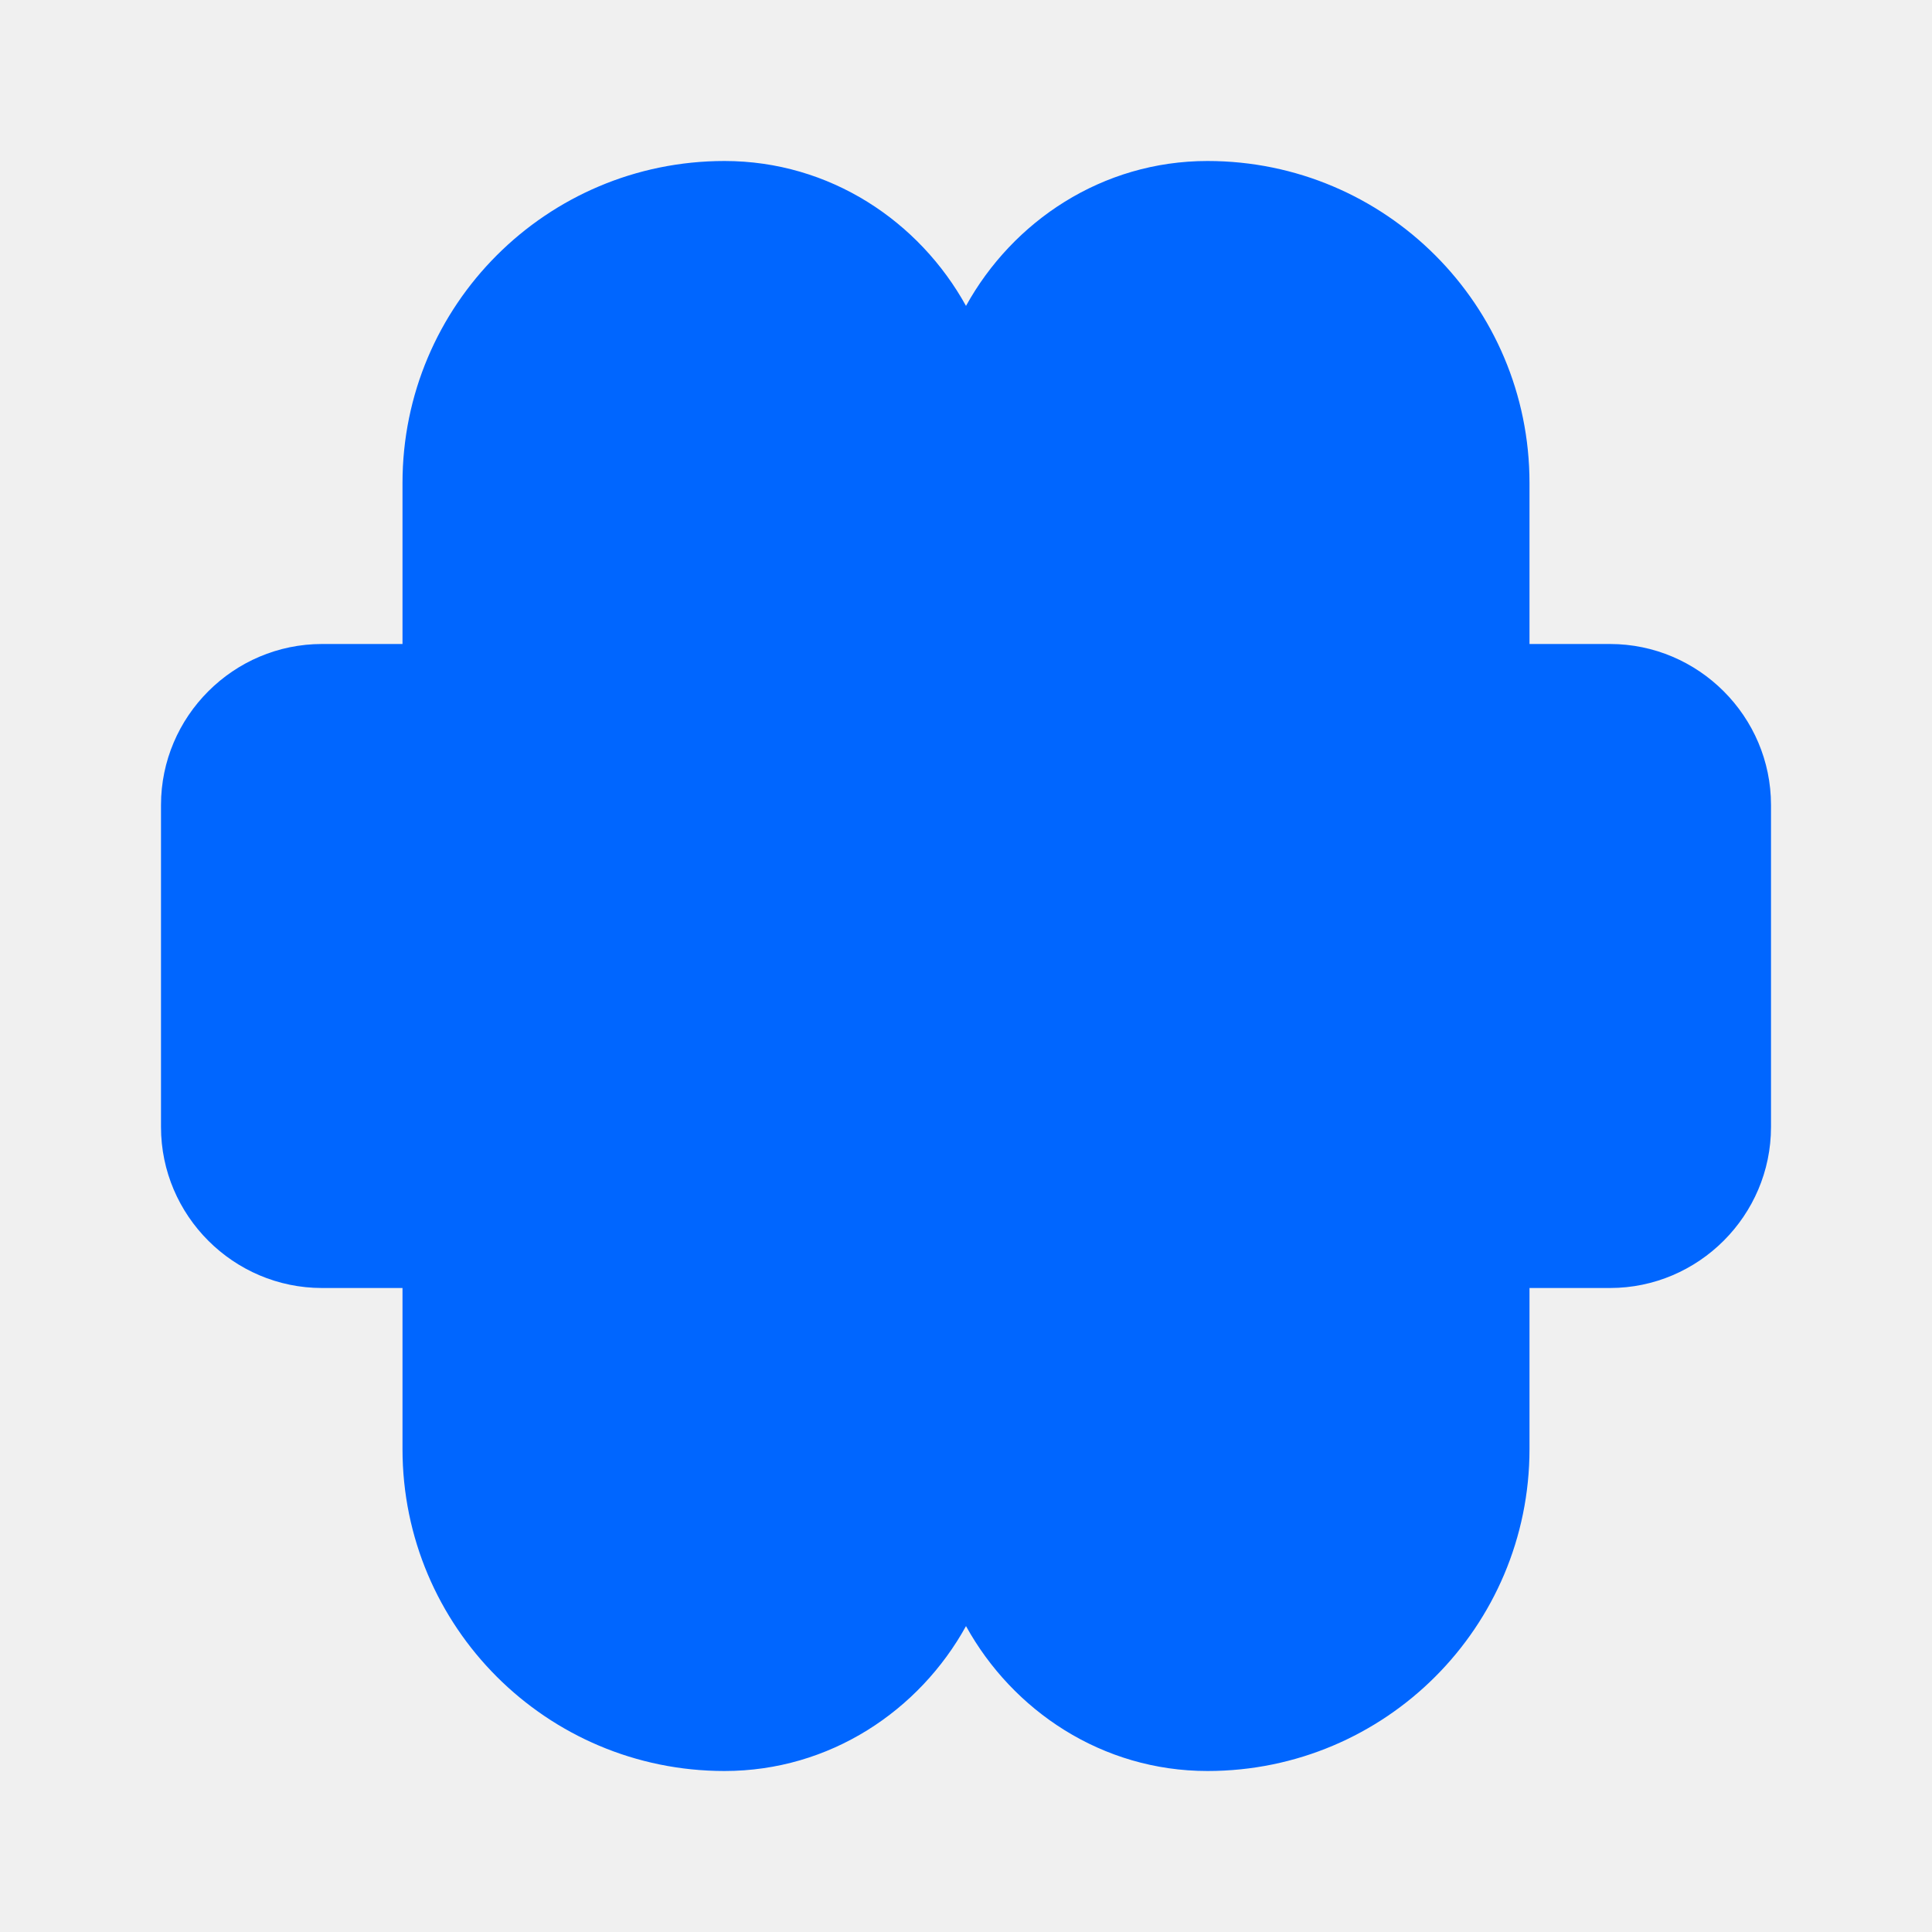
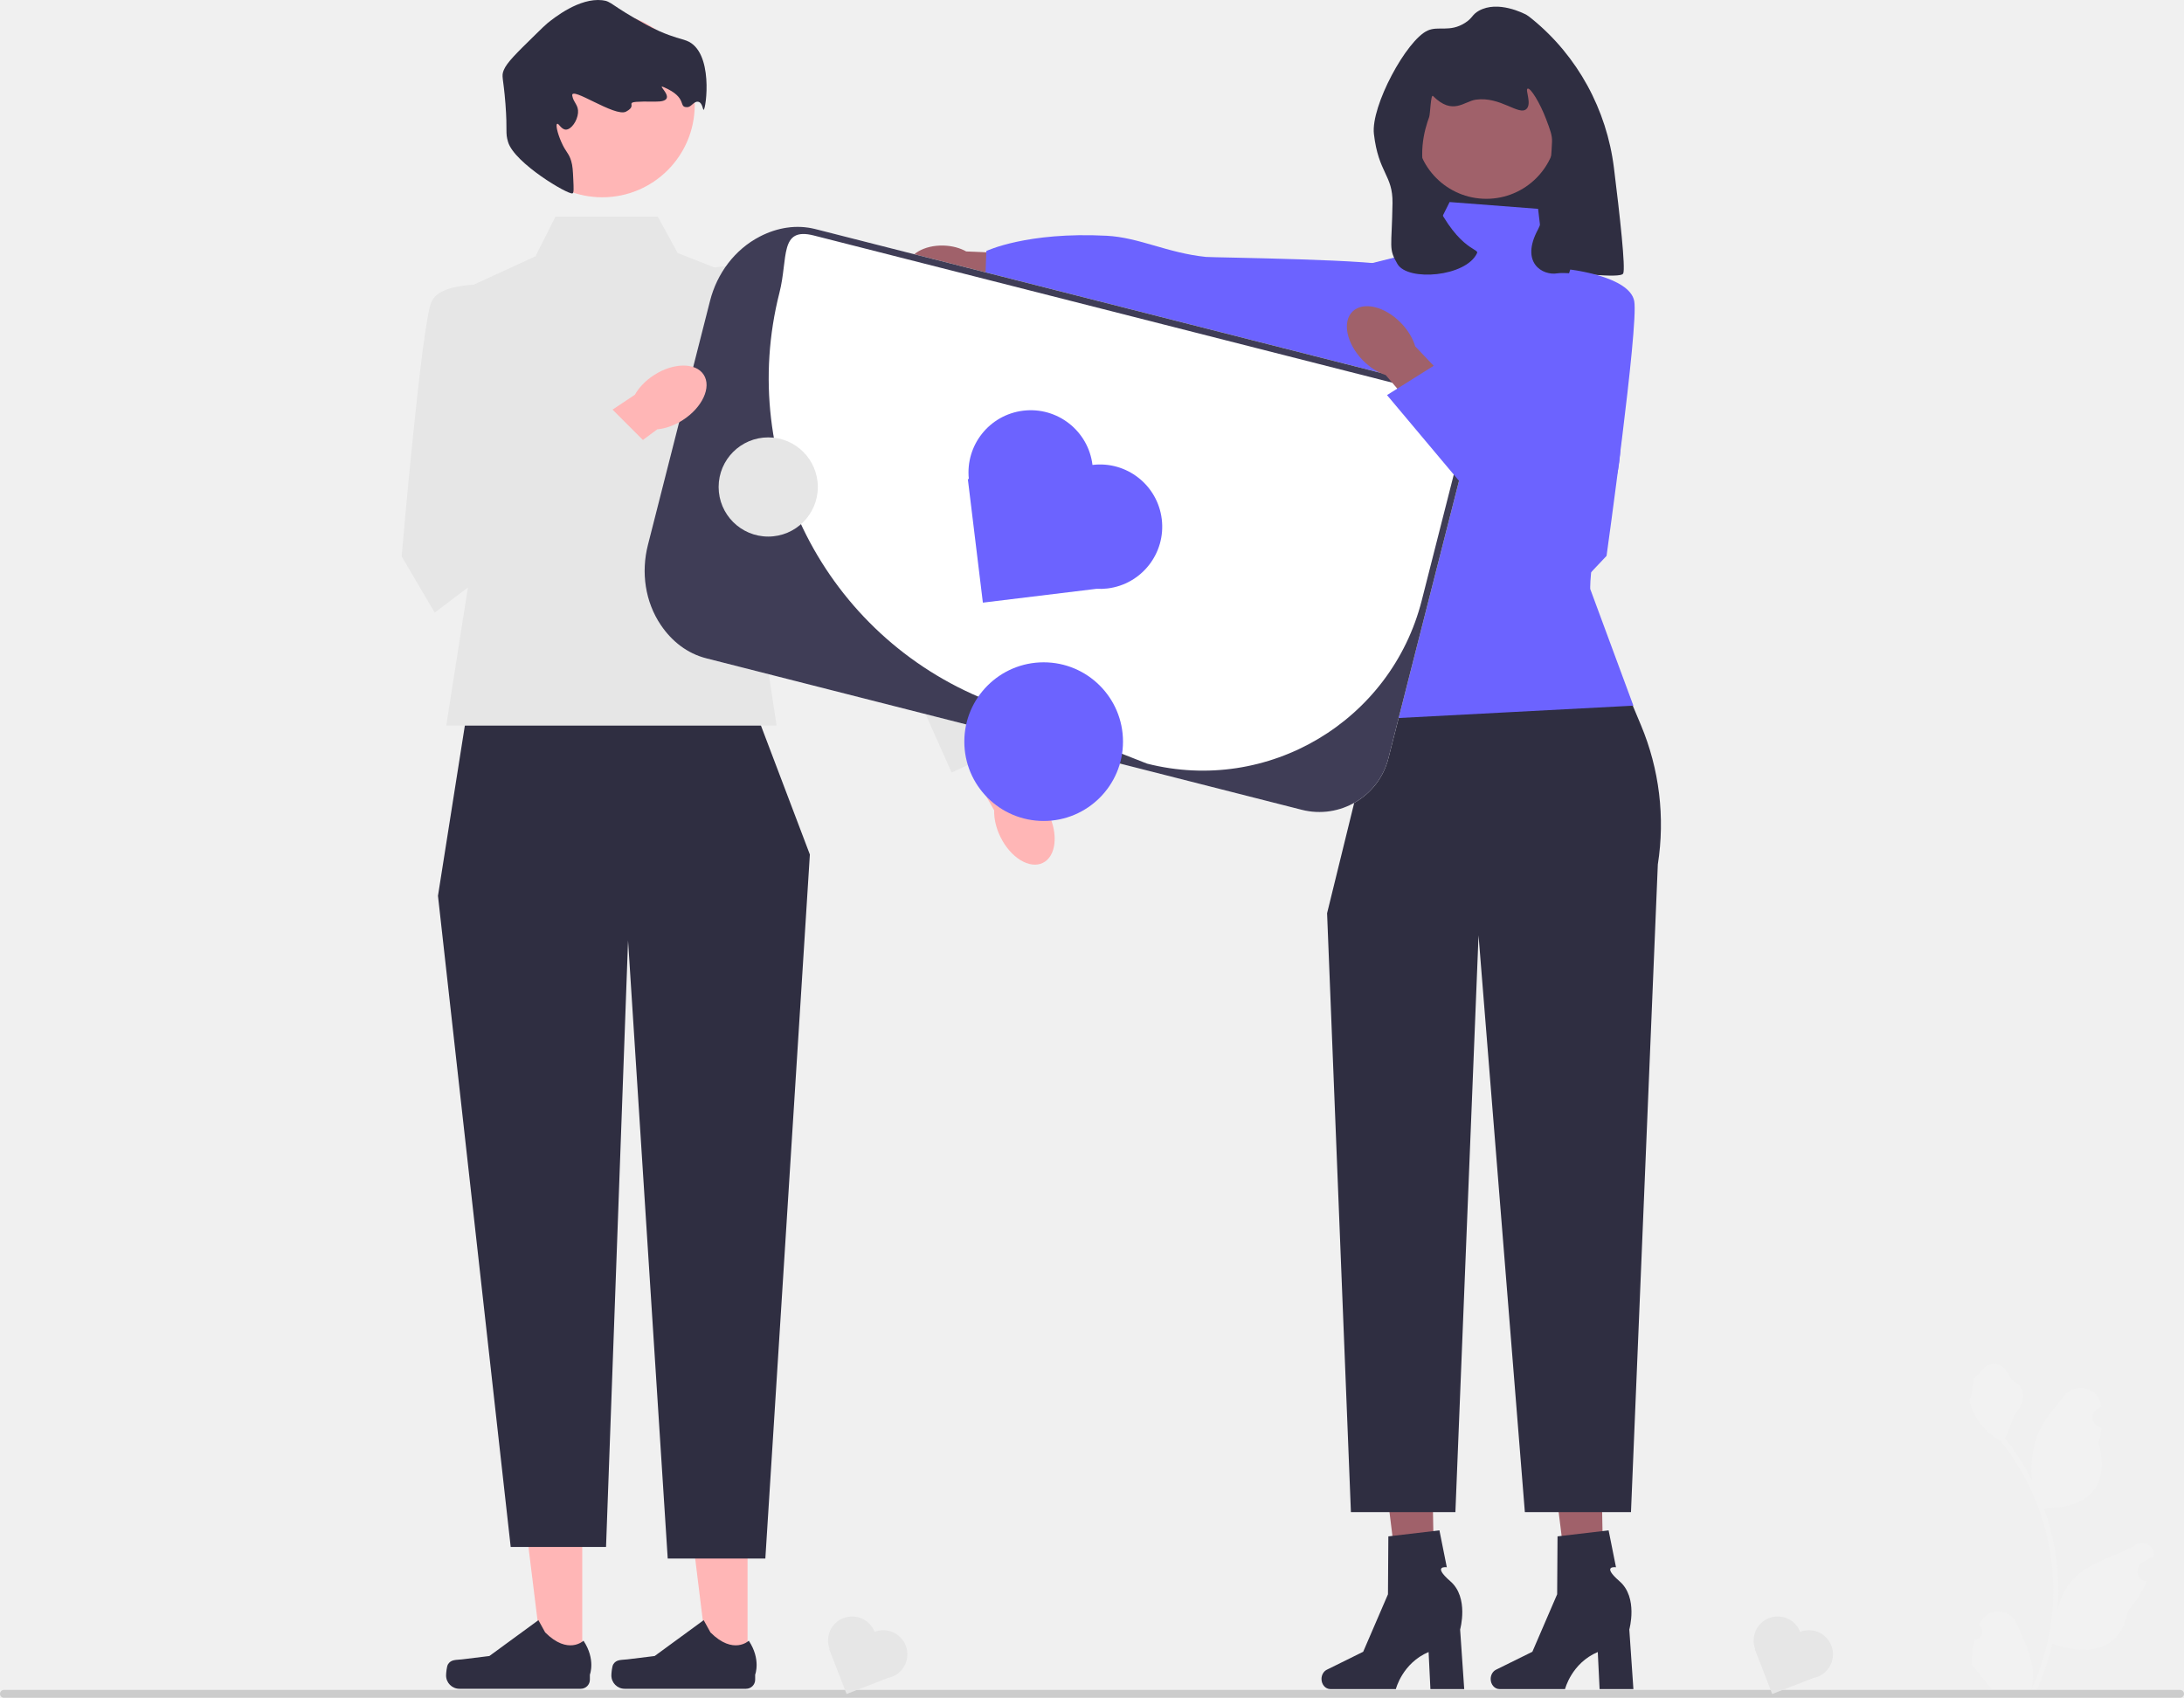
- <svg xmlns="http://www.w3.org/2000/svg" width="40" height="40" viewBox="0 0 24 24" fill="none">
-   <path d="M9 2C6.79 2 5 3.79 5 6V8H4C2.9 8 2 8.9 2 10V14C2 15.1 2.9 16 4 16H5V18C5 20.21 6.79 22 9 22C10.31 22 11.42 21.25 12 20.2C12.58 21.25 13.69 22 15 22C17.21 22 19 20.21 19 18V16H20C21.1 16 22 15.1 22 14V10C22 8.9 21.1 8 20 8H19V6C19 3.79 17.21 2 15 2C13.69 2 12.58 2.75 12 3.8C11.42 2.75 10.31 2 9 2Z" fill="#0066FF" />
+ <svg xmlns="http://www.w3.org/2000/svg" width="660.67" height="513.668" viewBox="0 0 660.67 513.668" role="img" artist="Katerina Limpitsouni" source="https://undraw.co/">
+   <polygon points="476.607 95.103 428.219 95.103 428.219 17.887 476.607 33.33 476.607 95.103" fill="#2f2e41" />
+   <g>
+     <polygon points="485.198 487.151 475.212 487.387 469.646 442.524 484.382 442.175 485.198 487.151" fill="#a0616a" />
+     <path d="M450.938,507.984h0c0,1.687,1.197,3.054,2.674,3.054h19.821s1.951-7.841,9.903-11.215l.549,11.215h10.225l-1.239-18.033s2.735-9.648-2.945-14.579c-5.681-4.932-1.08-4.245-1.08-4.245l-2.235-11.161-15.451,1.817-.114,17.52-7.498,17.391-10.998,5.433c-.979,.484-1.613,1.585-1.613,2.804l-0,0,0,0Z" fill="#2f2e41" />
+   </g>
+   <g>
+     <polygon points="434.02 487.151 424.034 487.387 418.468 442.524 433.204 442.175 434.02 487.151" fill="#a0616a" />
+     <path d="M399.76,507.984h0c0,1.687,1.197,3.054,2.674,3.054h19.821s1.951-7.841,9.903-11.215l.549,11.215h10.225l-1.239-18.033s2.735-9.648-2.945-14.579c-5.681-4.932-1.08-4.245-1.08-4.245l-2.235-11.161-15.451,1.817-.114,17.52-7.498,17.391-10.998,5.433c-.979,.484-1.613,1.585-1.613,2.804l-0,0,0,0Z" fill="#2f2e41" />
+   </g>
+   <path d="M479.696,179.525l-63.832,38.093-14.414,58.684,7.207,181.2h31.608l7-174.508,14.012,174.508h32.102l8.12-195.966c2.236-14.242,.471-28.824-5.097-42.121l-16.706-39.89v0Z" fill="#2f2e41" />
+   <path d="M465.282,63.187l-26.768-2.059-7.207,14.414-20.591,5.148-5.148,63.832c10.183,26.458,16.576,51.741,10.295,73.098l78.245-4.118-13.064-35.325s-.32-13.064,6.887-30.566-4.118-62.802-4.118-62.802l-16.473-4.118-2.059-17.502h0Z" fill="#6c63ff" />
+   <g>
+     <path d="M285.045,88.017c2.606,.081,5.015-.434,6.91-1.356l24.781,2.338,.767-11.825-25.221-1.098c-1.834-1.037-4.206-1.7-6.812-1.781-5.954-.184-10.877,2.738-10.994,6.527s4.614,7.011,10.569,7.195h0Z" fill="#a0616a" />
+     <path d="M431.638,124.115s-.875-37.669-9.137-43.323c-3.407-2.332-55.798-2.861-57.707-3.059-11.771-1.22-20.146-5.893-30.057-6.405-24.151-1.248-36.361,4.613-36.361,4.613l-.426,12.094,133.688,36.081h0Z" fill="#6c63ff" />
+   </g>
+   <circle id="b" cx="449.618" cy="38.778" r="21.374" fill="#a0616a" />
+   <path d="M443.135,6.95c-4.597,2.898-7.964,.823-11.248,2.285-6.416,2.856-17.248,22.913-16.271,31.31,1.383,11.893,5.755,12.382,5.624,20.915-.209,13.701-1.298,13.644,1.508,18.428,3.121,5.321,20.797,3.876,24.078-3.339,.647-1.424-6.544-.864-14.489-19.539-3.987-9.371-1.37-17.911,0-21.62,.321-.869,.467-7.034,1.151-6.35,6,6,9.363,1.614,12.986,1.111,7.435-1.033,13.035,4.966,15.291,2.812,1.679-1.603-.463-5.84,.351-6.151,.868-.332,3.742,4.316,5.624,9.315,1.214,3.224,1.82,4.836,1.758,6.679-.194,5.691-1.645,21.826-4.216,26.56-5.552,10.224,1.439,14.081,5.798,13.336,3.521-.602,19.089,1.769,19.941,.048,.759-1.533-.975-17.299-2.797-31.956-2.19-17.617-10.967-33.806-24.728-45.021-.807-.658-1.409-1.109-1.731-1.281-.762-.408-8.621-4.489-14.412-1.23-2.132,1.2-1.785,2.157-4.218,3.691l-0-0Z" fill="#2f2e41" />
+   <g>
+     <polygon points="176.137 503.837 164.278 503.836 158.636 458.093 176.139 458.094 176.137 503.837" fill="#ffb6b6" />
+     <path d="M135.506,503.568h0c-.369,.622-.564,2.629-.564,3.352h0c0,2.223,1.802,4.025,4.025,4.025h36.726c1.516,0,2.746-1.229,2.746-2.746v-1.529s1.817-4.596-1.924-10.26c0,0-4.649,4.435-11.596-2.512l-2.049-3.711-14.829,10.845-8.219,1.012c-1.798,.221-3.392-.034-4.317,1.523h-0Z" fill="#2f2e41" />
+   </g>
+   <g>
+     <polygon points="226.137 503.837 214.278 503.836 208.636 458.093 226.139 458.094 226.137 503.837" fill="#ffb6b6" />
+     <path d="M185.506,503.568h0c-.369,.622-.564,2.629-.564,3.352h0c0,2.223,1.802,4.025,4.025,4.025h36.726c1.516,0,2.746-1.229,2.746-2.746v-1.529s1.817-4.596-1.924-10.26c0,0-4.649,4.435-11.596-2.512l-2.049-3.711-14.829,10.845-8.219,1.012c-1.798,.221-3.392-.034-4.317,1.523h-0Z" fill="#2f2e41" />
+   </g>
+   <polygon points="228.488 215.039 141.488 214.039 132.488 271.039 154.488 468.039 183.331 468.039 189.988 284.539 201.988 471.539 231.52 471.539 244.988 258.539 228.488 215.039" fill="#2f2e41" />
+   <g>
+     <path d="M597.321,495.981c2.066,.129,3.208-2.437,1.645-3.933l-.156-.618c.02-.05,.041-.099,.062-.148,2.089-4.982,9.17-4.947,11.241,.042,1.839,4.428,4.179,8.864,4.756,13.546,.258,2.067,.142,4.172-.316,6.2,4.308-9.411,6.575-19.687,6.575-30.021,0-2.597-.142-5.193-.433-7.783-.239-2.119-.568-4.224-.995-6.31-2.306-11.277-7.299-22.018-14.5-30.99-3.462-1.892-6.349-4.851-8.093-8.397-.626-1.279-1.117-2.655-1.35-4.056,.394,.052,1.486-5.949,1.188-6.317,.549-.833,1.532-1.247,2.131-2.06,2.982-4.043,7.091-3.337,9.236,2.157,4.582,2.313,4.627,6.148,1.815,9.837-1.789,2.347-2.035,5.522-3.604,8.035,.162,.207,.329,.407,.491,.614,2.961,3.798,5.522,7.88,7.681,12.169-.61-4.766,.291-10.508,1.826-14.21,1.748-4.217,5.025-7.769,7.91-11.415,3.466-4.379,10.573-2.468,11.184,3.083,.006,.054,.012,.107,.017,.161-.429,.242-.849,.499-1.259,.77-2.339,1.547-1.531,5.174,1.241,5.602l.063,.01c-.155,1.544-.42,3.074-.807,4.579,3.702,14.316-4.29,19.53-15.701,19.764-.252,.129-.497,.258-.749,.381,1.156,3.255,2.08,6.594,2.764,9.979,.614,2.99,1.04,6.013,1.279,9.049,.297,3.83,.271,7.68-.052,11.503l.019-.136c.82-4.211,3.107-8.145,6.427-10.87,4.946-4.063,11.933-5.559,17.268-8.824,2.568-1.572,5.859,.459,5.411,3.437l-.022,.143c-.794,.323-1.569,.698-2.319,1.117-.429,.242-.848,.499-1.259,.77-2.339,1.547-1.531,5.174,1.241,5.602l.063,.01c.045,.006,.084,.013,.129,.019-1.363,3.236-3.262,6.239-5.639,8.829-2.315,12.497-12.256,13.683-22.89,10.044h-.006c-1.163,5.064-2.861,10.011-5.044,14.726h-18.02c-.065-.2-.123-.407-.181-.607,1.666,.103,3.346,.006,4.986-.297-1.337-1.641-2.674-3.294-4.011-4.935-.032-.032-.058-.065-.084-.097-.678-.84-1.363-1.673-2.041-2.512l-0-.001c-.042-2.578,.267-5.147,.879-7.64l.001-0,0-0Z" fill="#f2f2f2" />
+     <path d="M0,512.478c0,.66,.53,1.19,1.19,1.19H659.48c.66,0,1.19-.53,1.19-1.19,0-.66-.53-1.19-1.19-1.19H1.19c-.66,0-1.19,.53-1.19,1.19Z" fill="#ccc" />
+   </g>
+   <polygon points="198.988 65.539 168.024 65.539 161.988 77.539 132.488 91.086 142.988 168.539 134.988 219.539 234.922 219.539 225.988 160.539 237.988 89.539 204.988 76.539 198.988 65.539" fill="#e6e6e6" />
+   <path d="M302.636,253.221c-1.35-2.755-1.967-5.587-1.897-8.065l-14.523-25.435,12.305-6.557,13.407,26.507c2.001,1.463,3.862,3.685,5.213,6.44,3.085,6.294,2.339,12.988-1.666,14.952-4.005,1.963-9.754-1.548-12.839-7.842v-0Z" fill="#ffb6b6" />
+   <path d="M206.908,86.126s9.797-10.08,20.788-3.066c10.991,7.015,51.083,78.799,51.083,78.799l30.927,61.712-21.83,10.17-26.337-59.095-55.31-59.521,.679-29-0,0Z" fill="#e6e6e6" />
+   <circle cx="182.195" cy="31.729" r="27.961" fill="#ffb6b6" />
+   <path d="M173.42,54.232c.129,2.739,.194,4.109-.227,4.274-1.267,.498-17.579-9.136-19.5-15.549-.896-2.991-.139-3.051-.793-11.56-.625-8.139-1.327-8.204-.498-10.217,.921-2.238,3.735-4.995,9.363-10.51,2.128-2.085,3.192-3.128,3.863-3.667,2.036-1.634,9.619-7.72,16.572-6.934,2.915,.33,2.416,1.493,13.305,7.398,.938,.509,2.195,1.18,3.932,1.951,4.224,1.875,6.845,2.361,8.224,2.884,8.361,3.168,5.907,20.818,5.189,20.919-.262,.037-.333-2.252-1.705-2.441-1.235-.17-2.021,1.568-3.144,1.631-3.065,.173,.339-2.762-7.163-6.021-2.917-1.267,5.199,4.446-2.527,4.353-12.081-.145-4.354,.624-8.942,3.034-3.346,1.758-16.806-7.915-16.259-4.824,.386,2.18,1.968,2.808,1.739,5.25-.221,2.366-1.999,4.916-3.568,5.01-1.446,.086-2.238-1.942-2.72-1.748-.525,.211,.052,2.757,1.183,5.372,1.436,3.32,2.293,3.346,3.05,5.9,.436,1.469,.499,2.811,.626,5.495h-0Z" fill="#2f2e41" />
+   <path d="M393.795,245.011l-180.158-45.837c-11.516-2.93-18.502-14.683-15.572-26.2l22.413-88.091c2.93-11.516,14.683-18.502,26.2-15.572l180.158,45.837c11.516,2.93,18.502,14.683,15.572,26.2l-22.413,88.091c-2.93,11.516-14.683,18.502-26.2,15.572h0Z" fill="#fff" />
+   <path d="M393.795,245.011l-180.158-45.837c-5.758-1.465-10.384-5.136-13.688-10.003-4.808-7.082-6.062-15.998-3.951-24.293l18.795-73.87c2.111-8.295,7.474-15.528,15.081-19.451,5.229-2.696,11.046-3.71,16.804-2.245l180.158,45.837c11.535,2.935,18.507,14.665,15.572,26.2l-22.413,88.091c-2.93,11.516-14.683,18.502-26.2,15.572h0ZM246.184,71.25c-10.464-2.662-7.729,6.815-10.392,17.279l-0,0c-12.99,51.055,13.877,103.837,62.808,123.358,26.413,10.537,48.384,19.15,48.384,19.15,36.59,9.309,73.798-12.806,83.108-49.395l10.377-40.787c2.662-10.464-3.662-21.106-14.127-23.768l-180.158-45.837Z" fill="#3f3d56" />
+   <path d="M330.479,140.668l-0-0c-1.255-10.32-10.639-17.669-20.96-16.414l-0-0c-10.222,1.244-17.524,10.463-16.442,20.667l-.299,.036,4.546,37.373,34.39-4.183c1.087,.059,2.193,.03,3.311-.106l0,0c10.32-1.255,17.669-10.64,16.414-20.96v-0c-1.255-10.32-10.639-17.669-20.96-16.414l0,0h0Z" fill="#6c63ff" />
+   <path d="M264.56,493.722h-0c-1.457-3.753-5.68-5.615-9.433-4.158h-0c-3.718,1.443-5.577,5.6-4.197,9.326l-.109,.042,5.275,13.592,12.507-4.854c.413-.082,.826-.198,1.232-.356h0c3.753-1.457,5.615-5.68,4.158-9.433v-0c-1.457-3.753-5.68-5.615-9.433-4.158l0,0Z" fill="#e6e6e6" />
+   <path d="M544.56,493.722h0c-1.457-3.753-5.68-5.615-9.433-4.158h0c-3.718,1.443-5.577,5.6-4.197,9.326l-.109,.042,5.275,13.592,12.507-4.854c.414-.082,.826-.198,1.232-.356h0c3.753-1.457,5.615-5.68,4.158-9.433v-0c-1.457-3.753-5.68-5.615-9.433-4.158l0,0h-0Z" fill="#e6e6e6" />
+   <circle cx="315.712" cy="224.386" r="24" fill="#6c63ff" />
+   <path d="M206.611,127.053c-2.575,1.668-5.314,2.617-7.783,2.842l-23.528,17.443-7.973-11.439,24.726-16.463c1.215-2.161,3.2-4.273,5.775-5.941,5.883-3.811,12.618-3.866,15.044-.122,2.425,3.744-.378,9.868-6.261,13.68h-0v0Z" fill="#ffb6b6" />
+   <path d="M151.504,86.348s-18-2-21,5-9,77-9,77l10,17,65.579-49.632-13.28-13.28-28.105,13.28-4.193-49.368h-0Z" fill="#e6e6e6" />
+   <g>
+     <path d="M412.218,108.968c2.139,2.2,4.598,3.734,6.954,4.504l19.053,22.245,10.32-9.376-20.438-21.556c-.703-2.377-2.168-4.878-4.307-7.078-4.887-5.026-11.44-6.579-14.639-3.47-3.198,3.11-1.83,9.705,3.057,14.73h0Z" fill="#a0616a" />
+     <path d="M475.006,81.558s17.993,2.059,19.359,9.551-8.374,77.071-8.374,77.071l-13.535,14.346-52.879-62.99,15.904-9.989,24.442,19.206,15.082-47.194h0Z" fill="#6c63ff" />
+   </g>
+   <circle cx="232.392" cy="147.338" r="15.004" fill="#e6e6e6" />
</svg>
